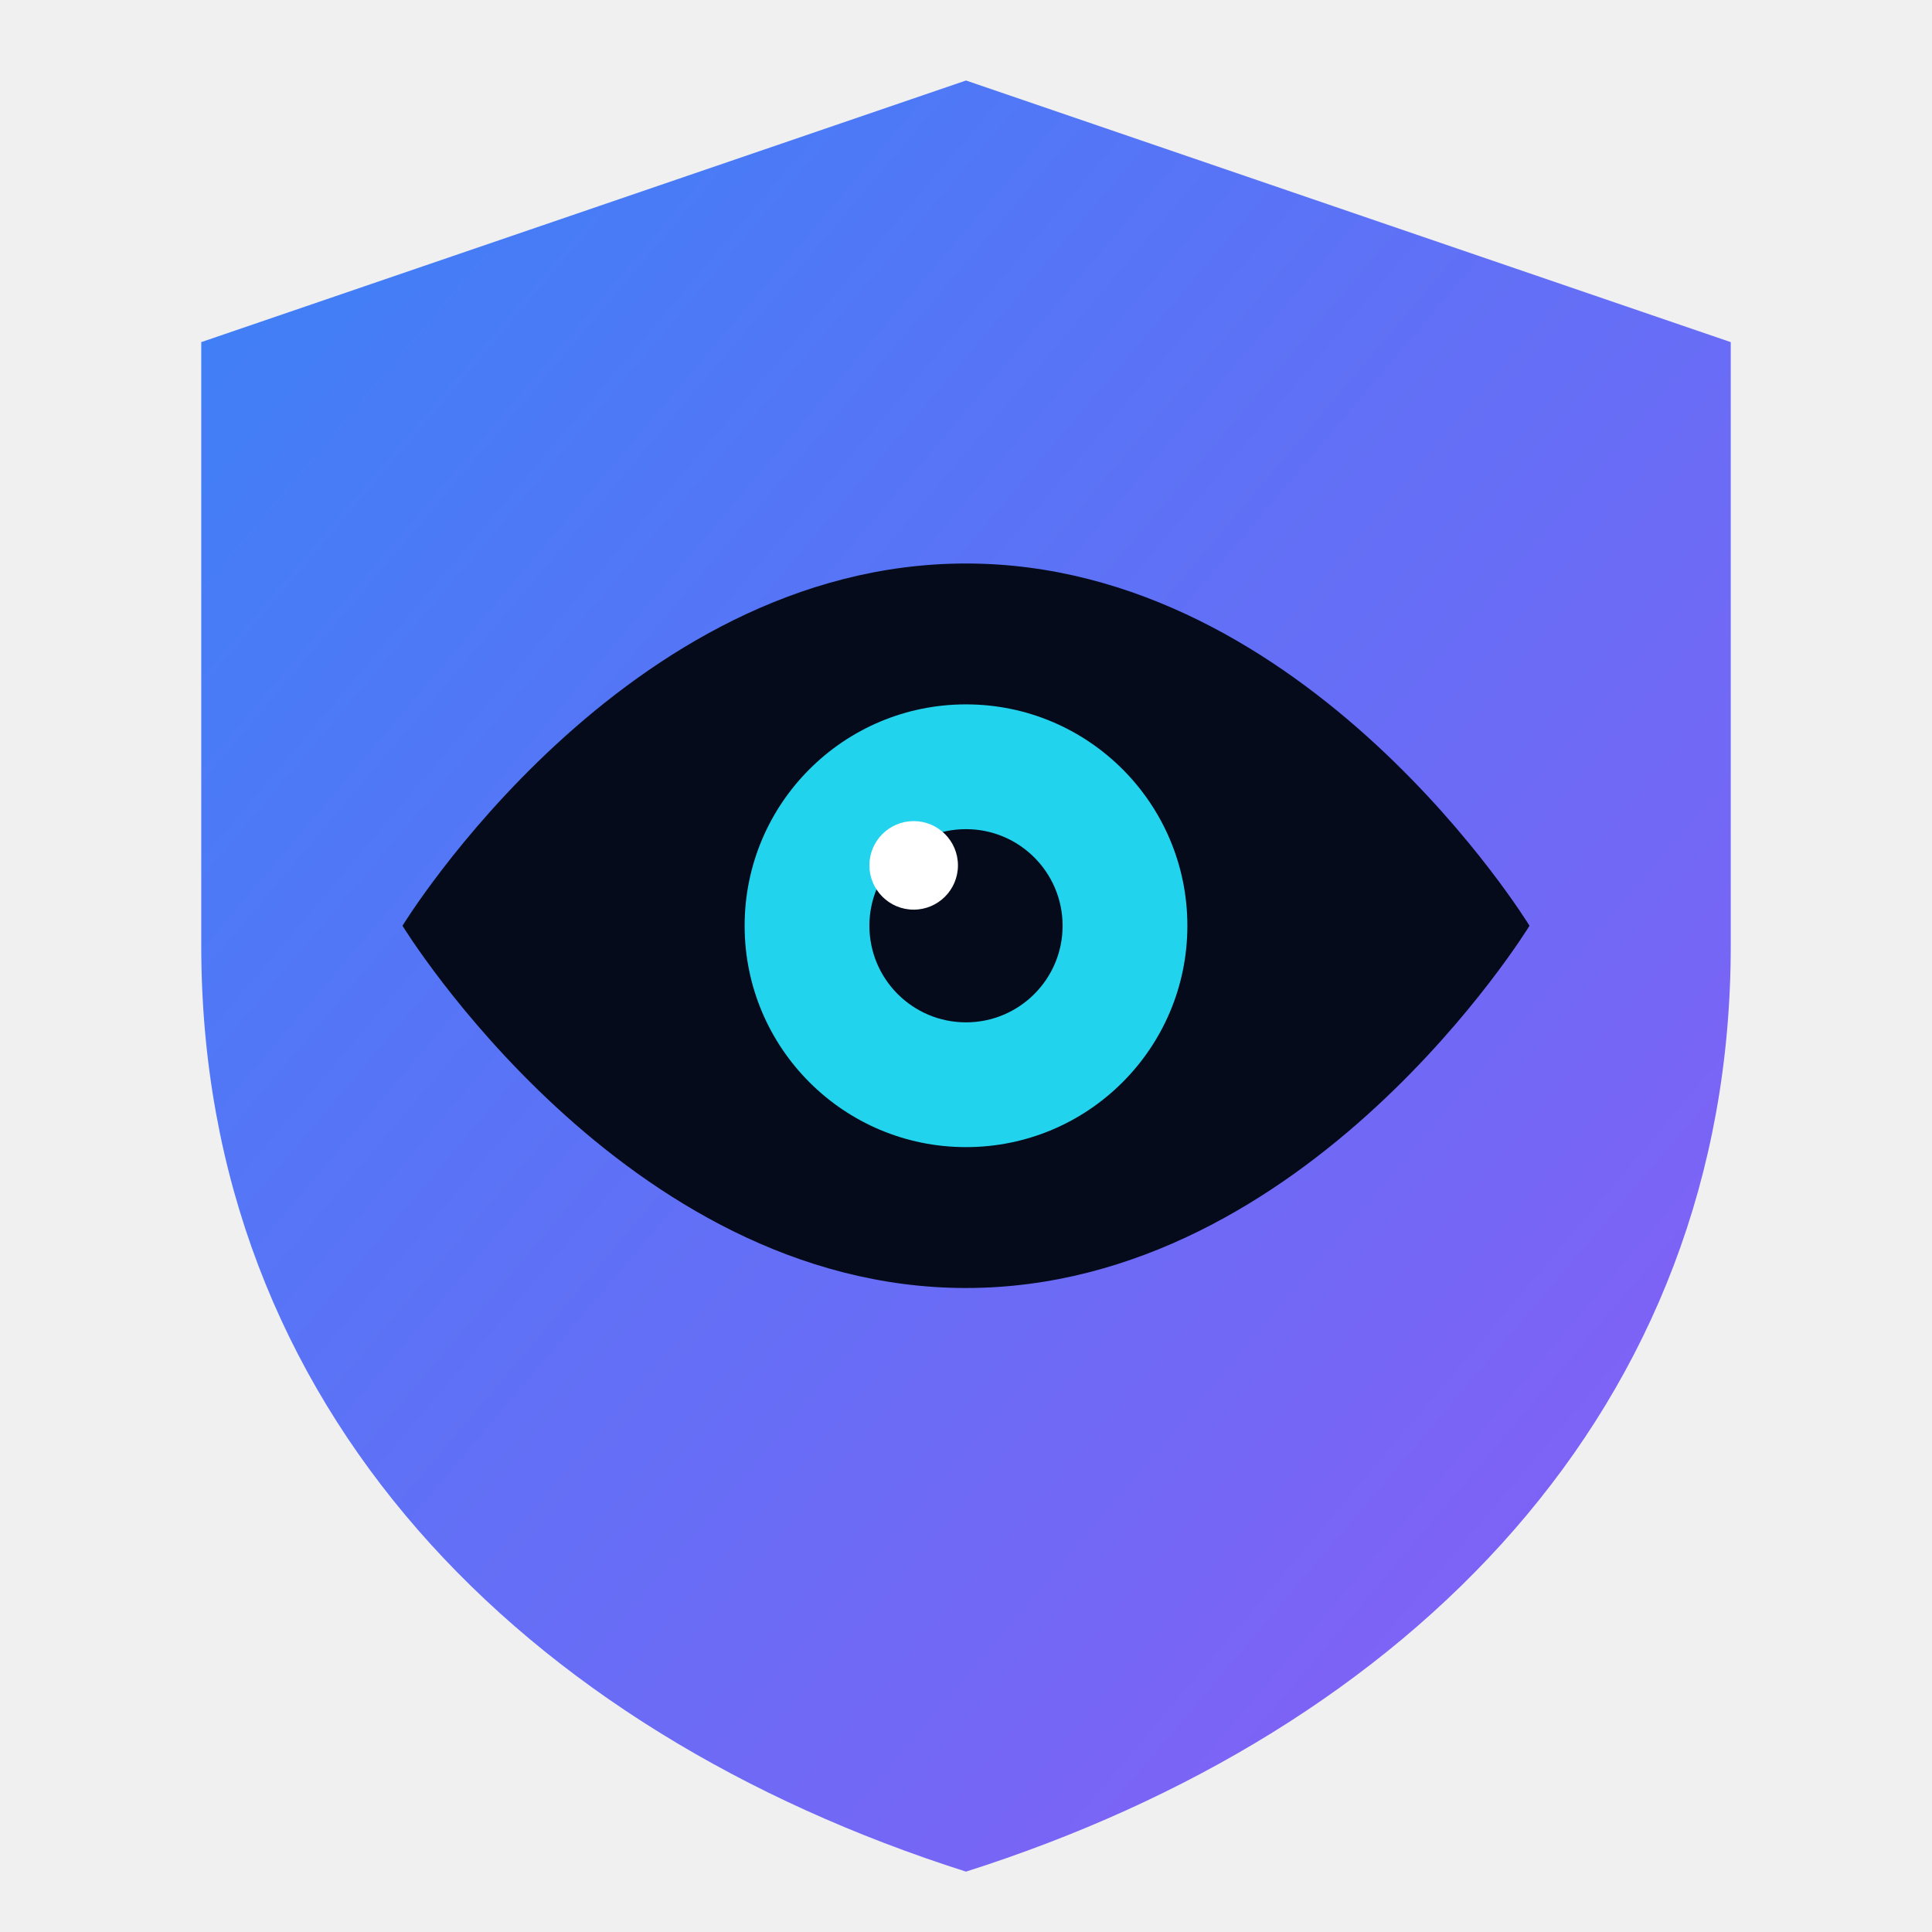
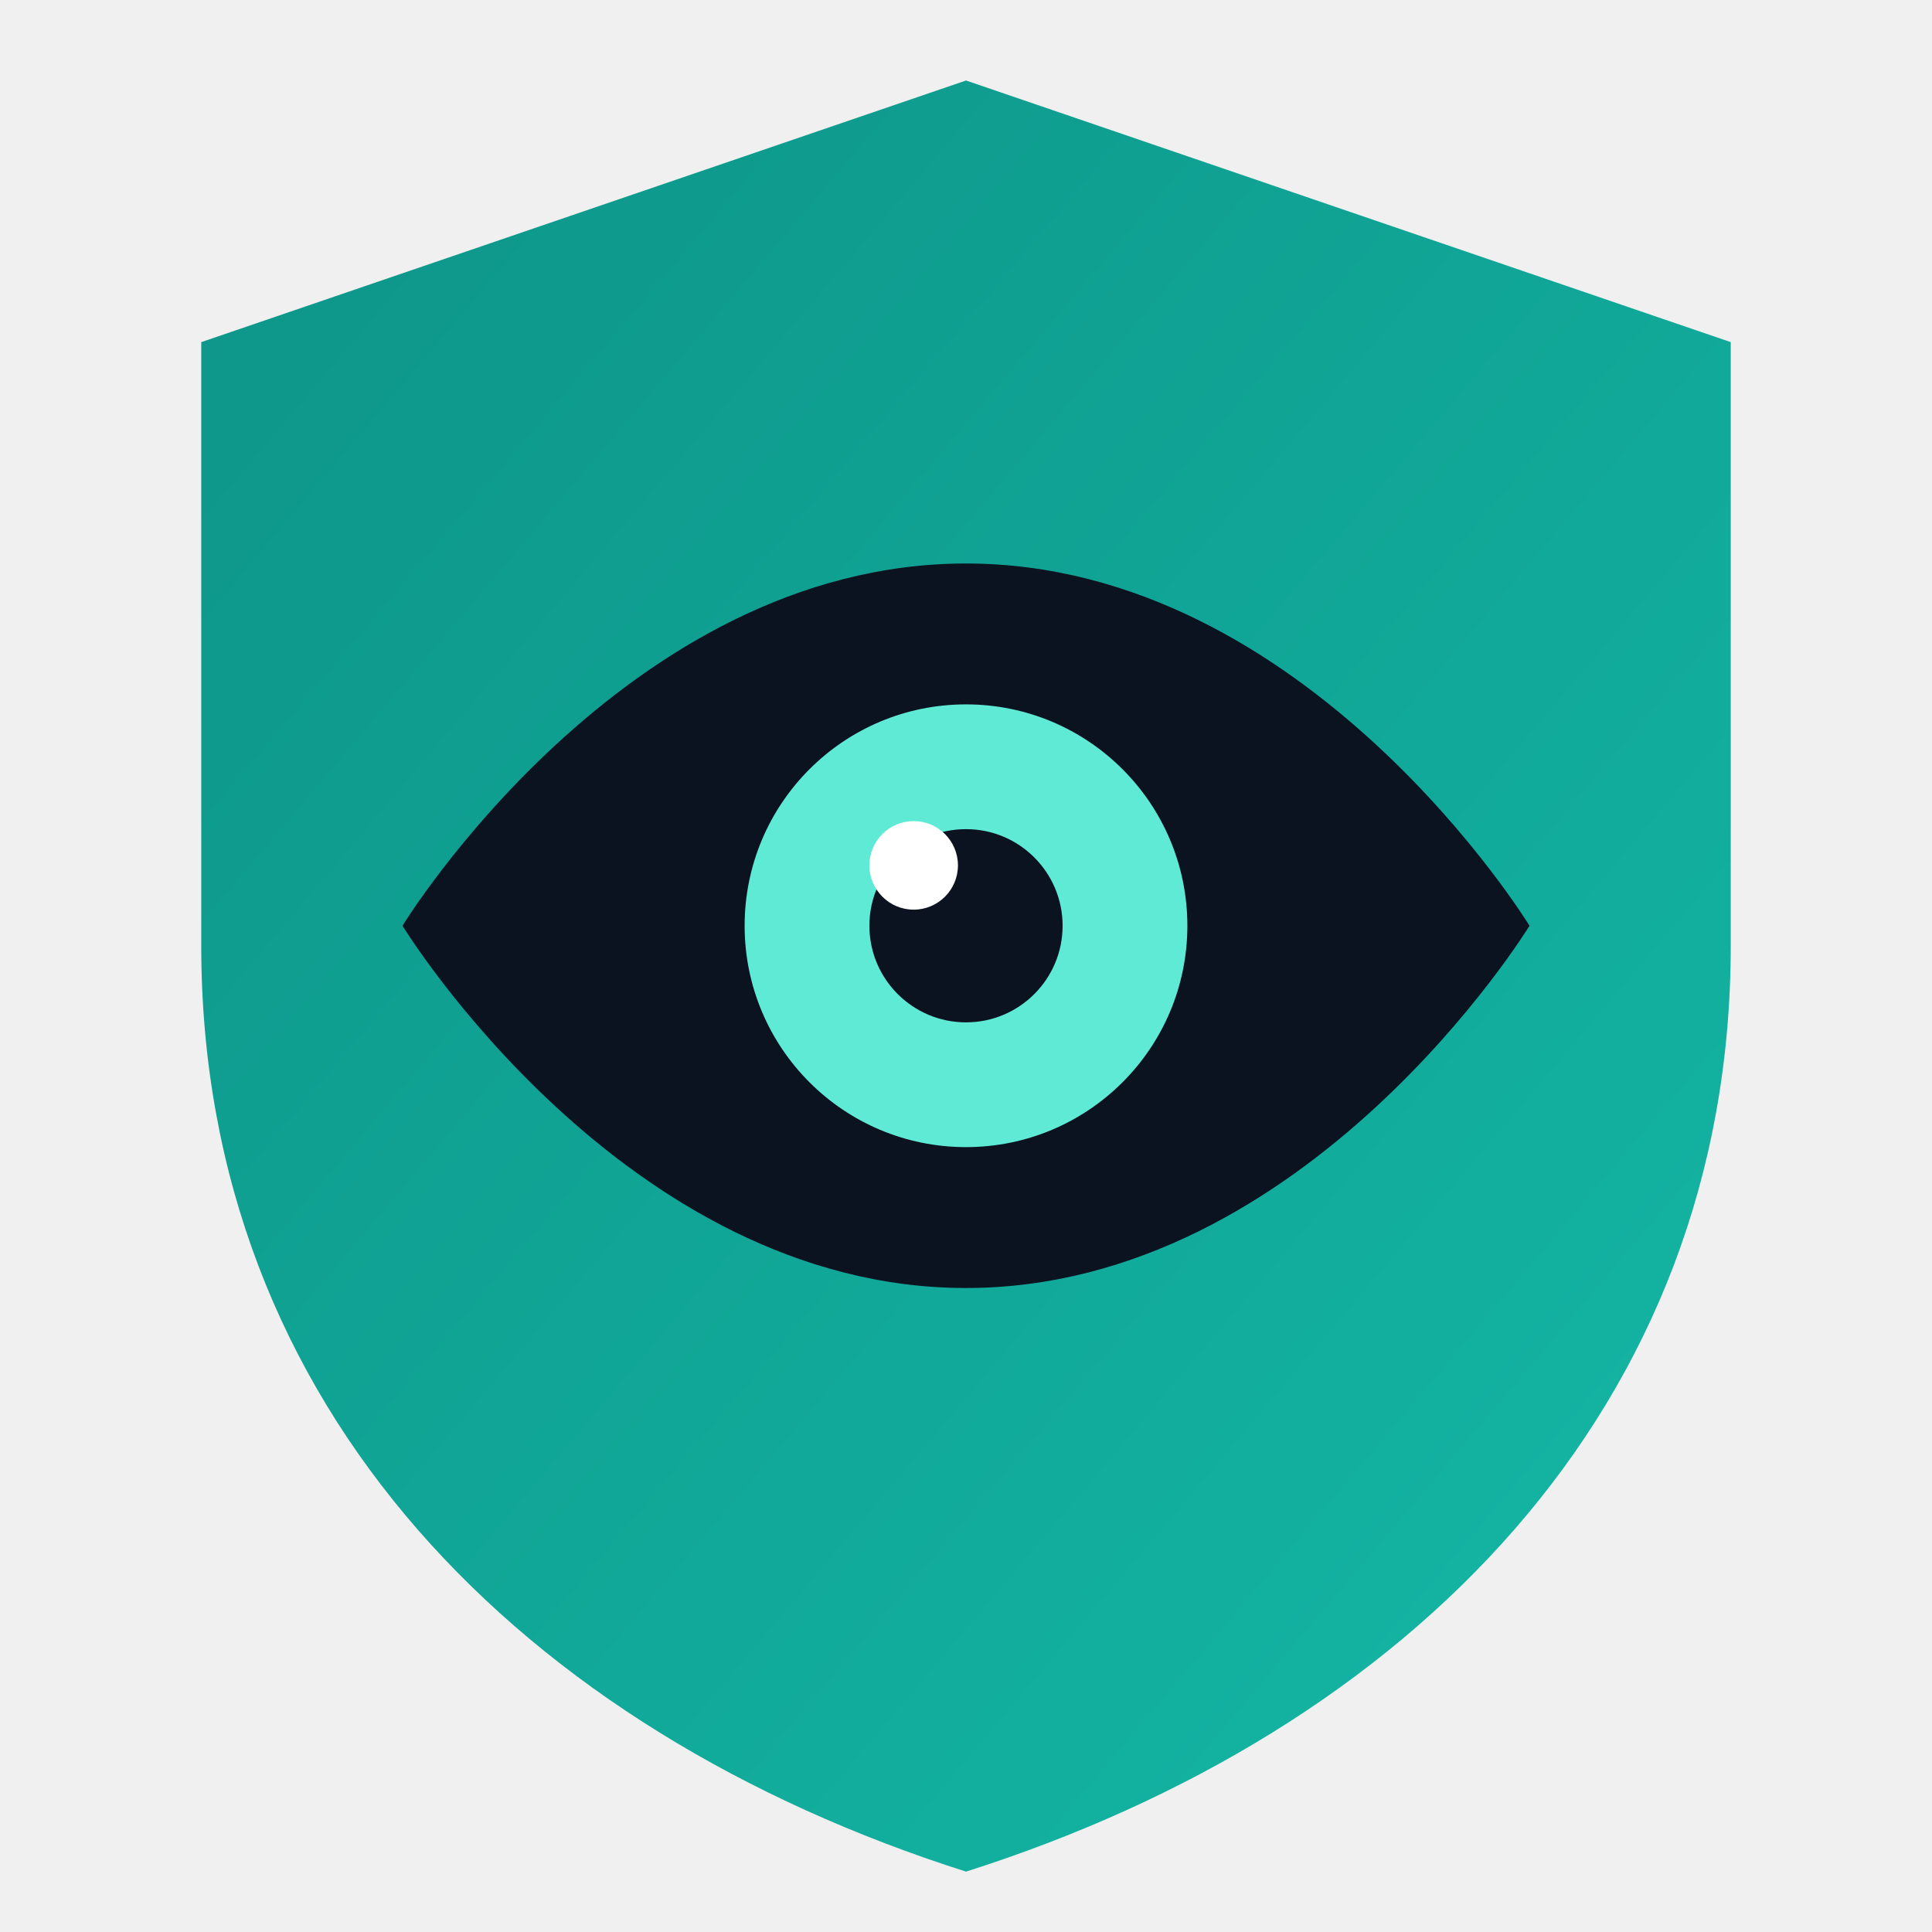
<svg xmlns="http://www.w3.org/2000/svg" viewBox="0 0 48 48">
  <defs>
    <linearGradient id="g" x1="0" y1="0" x2="1" y2="1">
-       <stop offset="0" stop-color="#3b82f6" />
-       <stop offset="1" stop-color="#8b5cf6" />
+       <stop offset="0" stop-color="#0d9488" />
+       <stop offset="1" stop-color="#14b8a6" />
    </linearGradient>
  </defs>
  <path d="M24 2 43 8.500v15C43 35 35 43 24 46.500 13 43 5 35 5 23.500v-15L24 2Z" fill="url(#g)" />
-   <path d="M10 23s5.500-9 14-9 14 9 14 9-5.500 9-14 9-14-9-14-9Z" fill="#050b1a" />
-   <circle cx="24" cy="23" r="5.500" fill="#22d3ee" />
-   <circle cx="24" cy="23" r="2.400" fill="#050b1a" />
+   <path d="M10 23s5.500-9 14-9 14 9 14 9-5.500 9-14 9-14-9-14-9Z" fill="#0b1220" />
+   <circle cx="24" cy="23" r="5.500" fill="#5eead4" />
+   <circle cx="24" cy="23" r="2.400" fill="#0b1220" />
  <circle cx="22.700" cy="21.500" r="1.100" fill="#fff" />
</svg>
